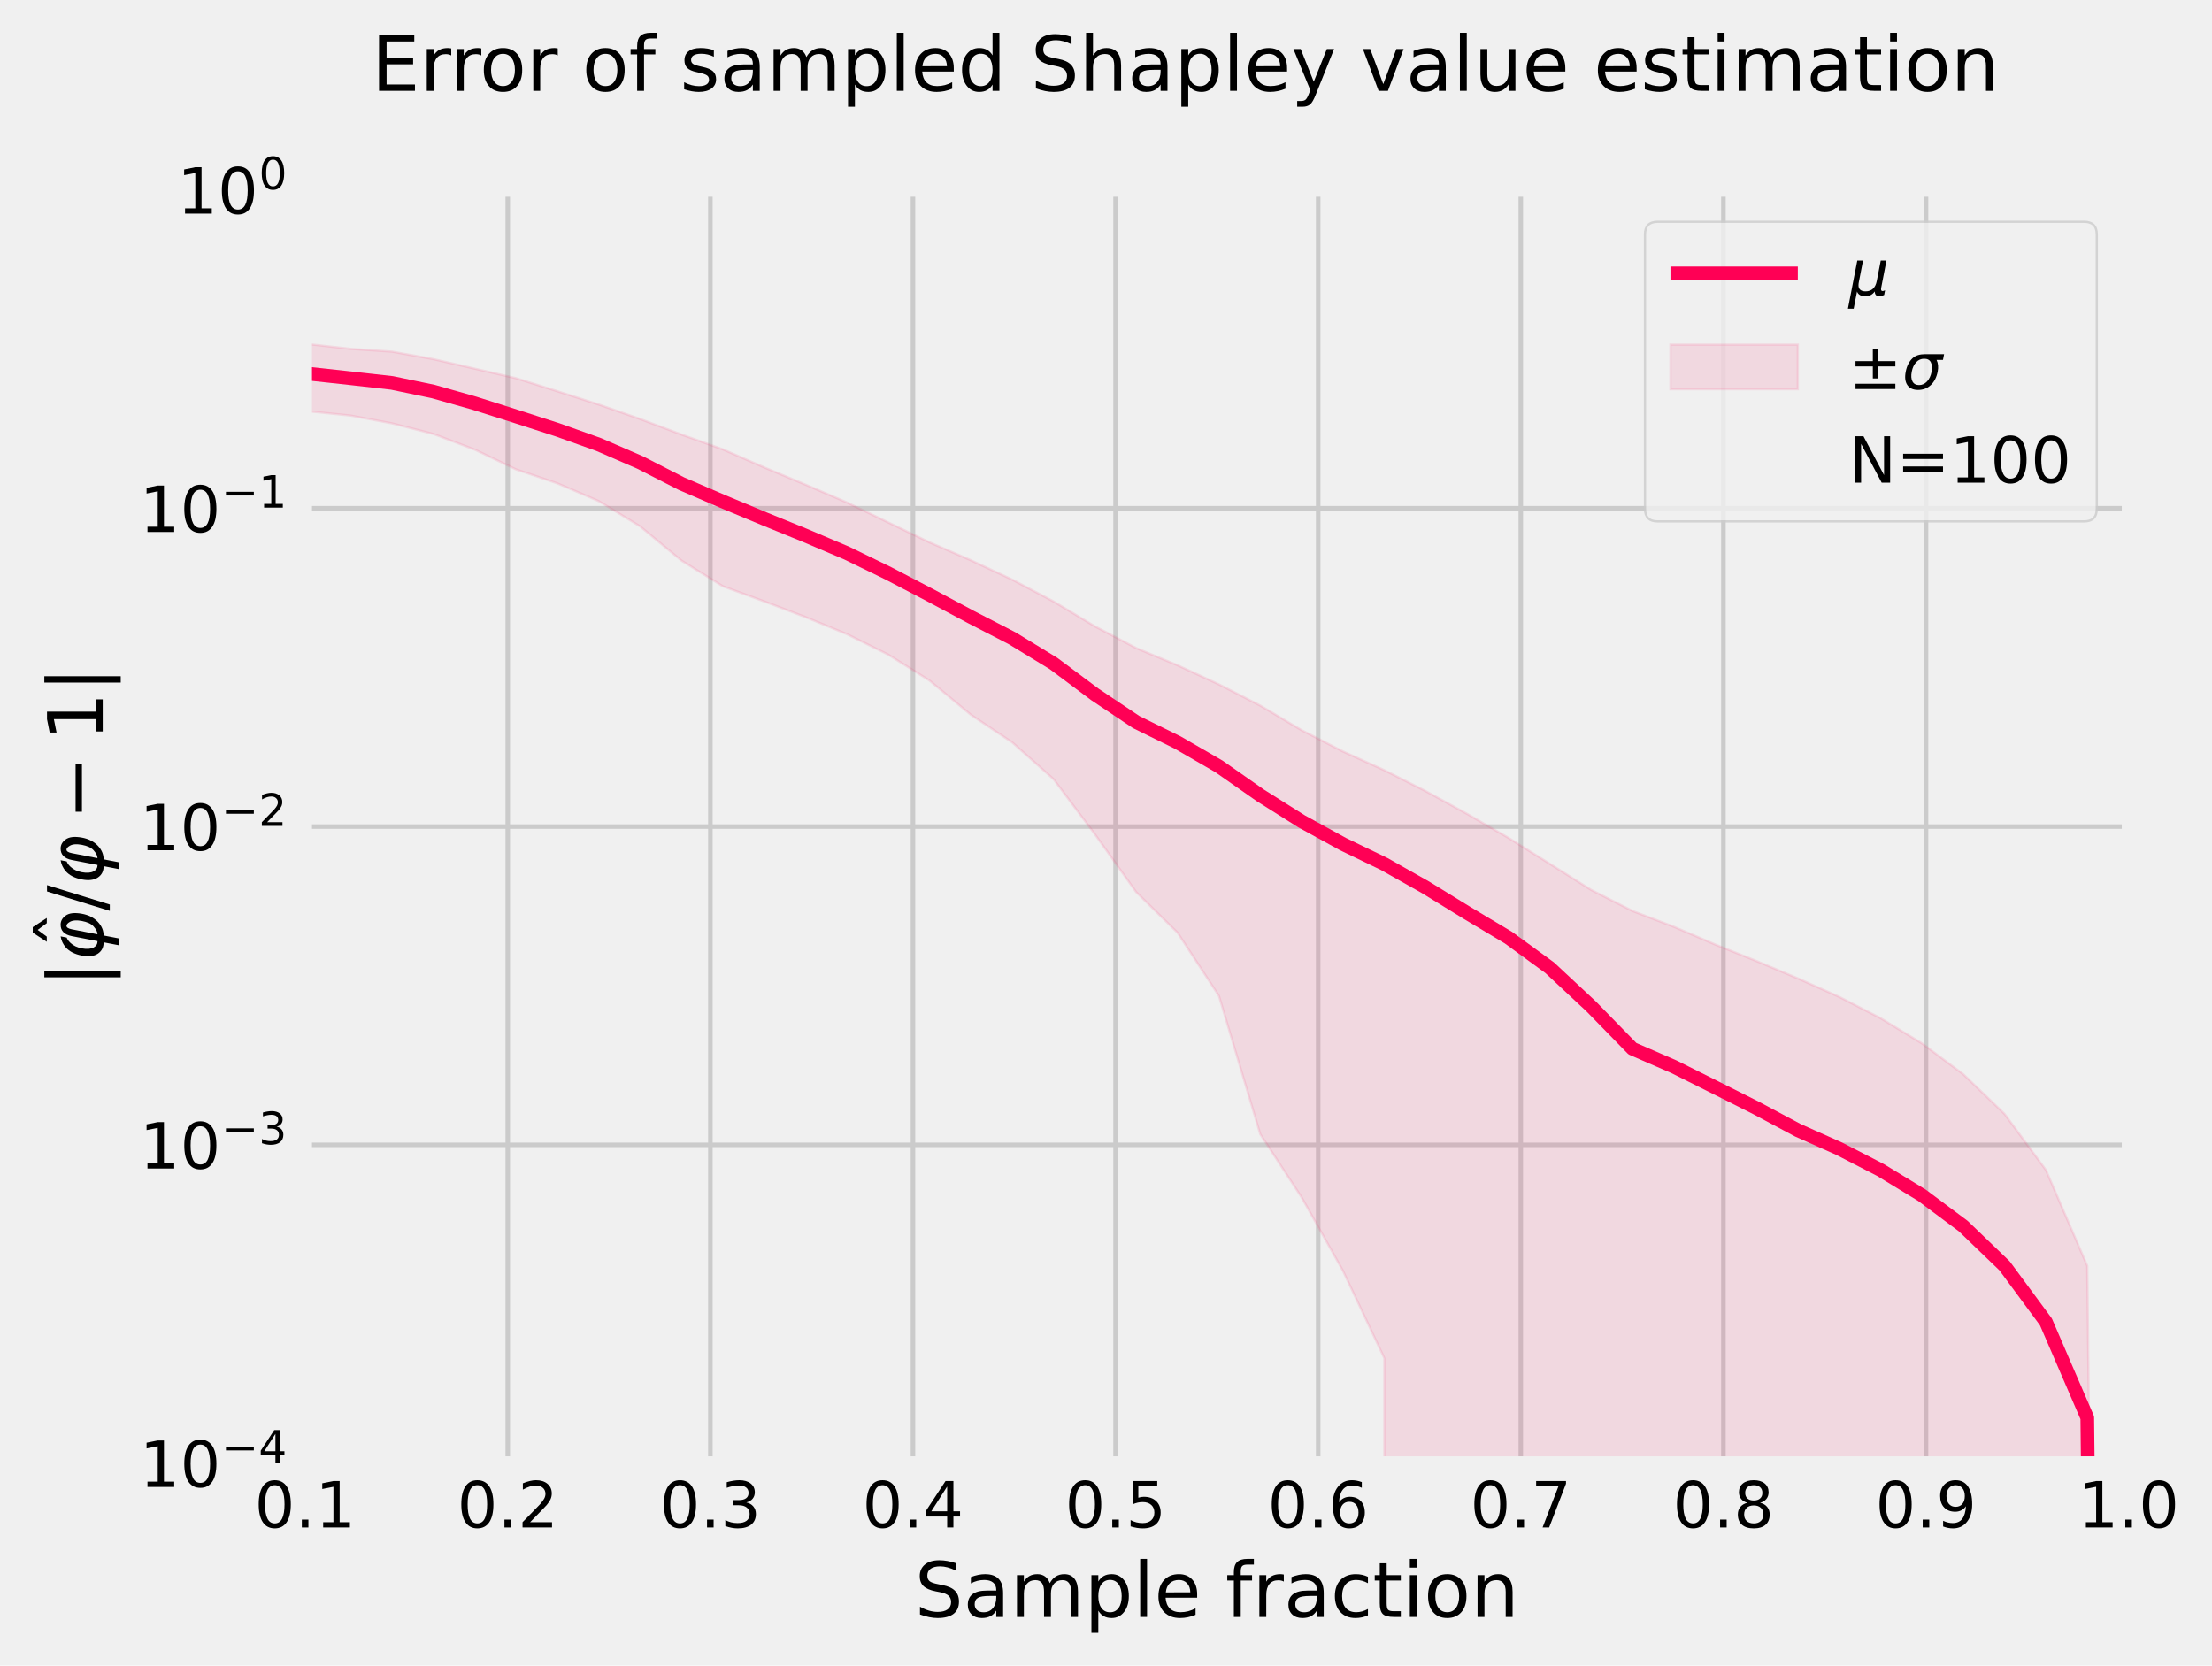
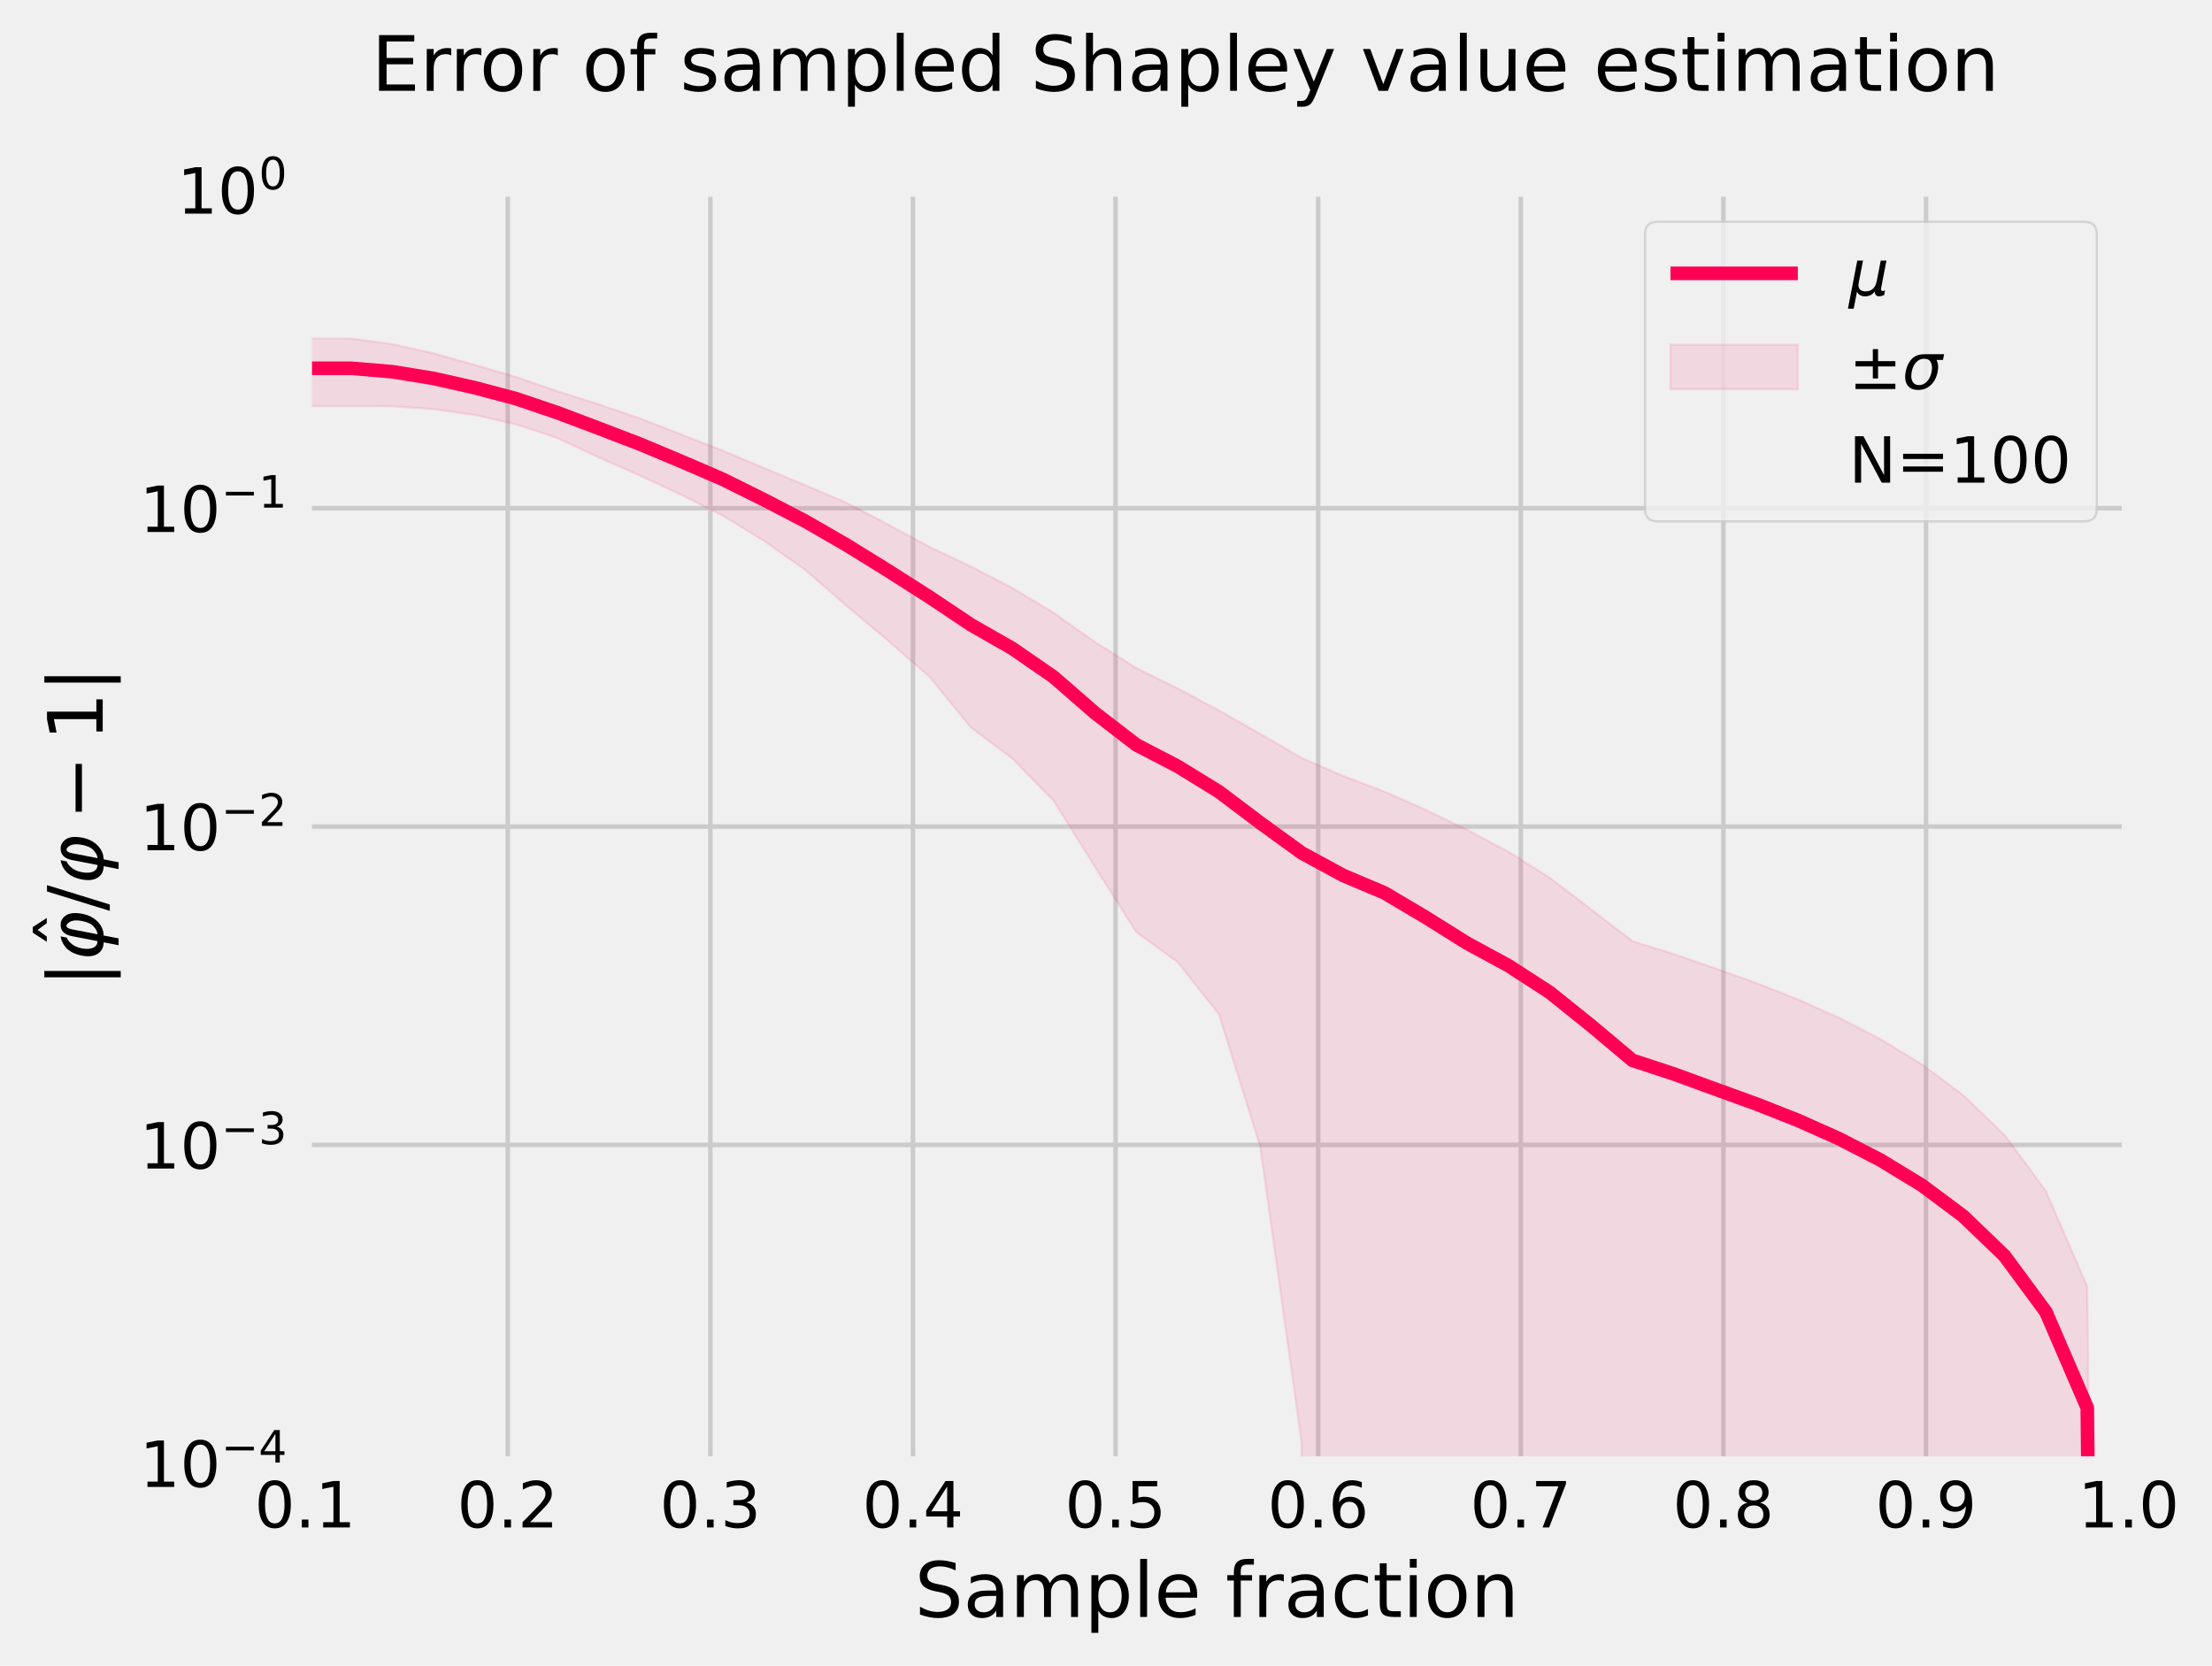
<svg xmlns="http://www.w3.org/2000/svg" xmlns:xlink="http://www.w3.org/1999/xlink" width="486.316pt" height="366.205pt" viewBox="0 0 486.316 366.205" version="1.1">
  <defs>
    <style type="text/css">*{stroke-linejoin: round; stroke-linecap: butt}</style>
  </defs>
  <g id="figure_1">
    <g id="patch_1">
      <path d="M -0 366.205  L 486.316 366.205  L 486.316 0  L -0 0  z " style="fill: #f0f0f0" />
    </g>
    <g id="axes_1">
      <g id="patch_2">
        <path d="M 67.088 321.696  L 467.984 321.696  L 467.984 41.76  L 67.088 41.76  z " style="fill: #f0f0f0" />
      </g>
      <g id="matplotlib.axis_1">
        <g id="xtick_1">
          <g id="line2d_1">
-             <path d="M 67.088 321.696  L 67.088 41.76  " clip-path="url(#p3993929f26)" style="fill: none; stroke: #cbcbcb" />
+             <path d="M 67.088 321.696  L 67.088 41.76  " clip-path="url(#pe862d15521)" style="fill: none; stroke: #cbcbcb" />
          </g>
          <g id="line2d_2" />
          <g id="text_1">
            <g transform="translate(55.95581 335.8338) scale(0.14 -0.14)">
              <defs>
                <path id="DejaVuSans-30" d="M 2034 4250  Q 1547 4250 1301 3770  Q 1056 3291 1056 2328  Q 1056 1369 1301 889  Q 1547 409 2034 409  Q 2525 409 2770 889  Q 3016 1369 3016 2328  Q 3016 3291 2770 3770  Q 2525 4250 2034 4250  z M 2034 4750  Q 2819 4750 3233 4129  Q 3647 3509 3647 2328  Q 3647 1150 3233 529  Q 2819 -91 2034 -91  Q 1250 -91 836 529  Q 422 1150 422 2328  Q 422 3509 836 4129  Q 1250 4750 2034 4750  z " transform="scale(0.015625)" />
                <path id="DejaVuSans-2e" d="M 684 794  L 1344 794  L 1344 0  L 684 0  L 684 794  z " transform="scale(0.015625)" />
                <path id="DejaVuSans-31" d="M 794 531  L 1825 531  L 1825 4091  L 703 3866  L 703 4441  L 1819 4666  L 2450 4666  L 2450 531  L 3481 531  L 3481 0  L 794 0  L 794 531  z " transform="scale(0.015625)" />
              </defs>
              <use xlink:href="#DejaVuSans-30" />
              <use xlink:href="#DejaVuSans-2e" x="63.623" />
              <use xlink:href="#DejaVuSans-31" x="95.41" />
            </g>
          </g>
        </g>
        <g id="xtick_2">
          <g id="line2d_3">
-             <path d="M 111.632 321.696  L 111.632 41.76  " clip-path="url(#p3993929f26)" style="fill: none; stroke: #cbcbcb" />
+             <path d="M 111.632 321.696  L 111.632 41.76  " clip-path="url(#pe862d15521)" style="fill: none; stroke: #cbcbcb" />
          </g>
          <g id="line2d_4" />
          <g id="text_2">
            <g transform="translate(100.4998 335.8338) scale(0.14 -0.14)">
              <defs>
                <path id="DejaVuSans-32" d="M 1228 531  L 3431 531  L 3431 0  L 469 0  L 469 531  Q 828 903 1448 1529  Q 2069 2156 2228 2338  Q 2531 2678 2651 2914  Q 2772 3150 2772 3378  Q 2772 3750 2511 3984  Q 2250 4219 1831 4219  Q 1534 4219 1204 4116  Q 875 4013 500 3803  L 500 4441  Q 881 4594 1212 4672  Q 1544 4750 1819 4750  Q 2544 4750 2975 4387  Q 3406 4025 3406 3419  Q 3406 3131 3298 2873  Q 3191 2616 2906 2266  Q 2828 2175 2409 1742  Q 1991 1309 1228 531  z " transform="scale(0.015625)" />
              </defs>
              <use xlink:href="#DejaVuSans-30" />
              <use xlink:href="#DejaVuSans-2e" x="63.623" />
              <use xlink:href="#DejaVuSans-32" x="95.41" />
            </g>
          </g>
        </g>
        <g id="xtick_3">
          <g id="line2d_5">
-             <path d="M 156.176 321.696  L 156.176 41.76  " clip-path="url(#p3993929f26)" style="fill: none; stroke: #cbcbcb" />
+             <path d="M 156.176 321.696  L 156.176 41.76  " clip-path="url(#pe862d15521)" style="fill: none; stroke: #cbcbcb" />
          </g>
          <g id="line2d_6" />
          <g id="text_3">
            <g transform="translate(145.0438 335.8338) scale(0.14 -0.14)">
              <defs>
                <path id="DejaVuSans-33" d="M 2597 2516  Q 3050 2419 3304 2112  Q 3559 1806 3559 1356  Q 3559 666 3084 287  Q 2609 -91 1734 -91  Q 1441 -91 1130 -33  Q 819 25 488 141  L 488 750  Q 750 597 1062 519  Q 1375 441 1716 441  Q 2309 441 2620 675  Q 2931 909 2931 1356  Q 2931 1769 2642 2001  Q 2353 2234 1838 2234  L 1294 2234  L 1294 2753  L 1863 2753  Q 2328 2753 2575 2939  Q 2822 3125 2822 3475  Q 2822 3834 2567 4026  Q 2313 4219 1838 4219  Q 1578 4219 1281 4162  Q 984 4106 628 3988  L 628 4550  Q 988 4650 1302 4700  Q 1616 4750 1894 4750  Q 2613 4750 3031 4423  Q 3450 4097 3450 3541  Q 3450 3153 3228 2886  Q 3006 2619 2597 2516  z " transform="scale(0.015625)" />
              </defs>
              <use xlink:href="#DejaVuSans-30" />
              <use xlink:href="#DejaVuSans-2e" x="63.623" />
              <use xlink:href="#DejaVuSans-33" x="95.41" />
            </g>
          </g>
        </g>
        <g id="xtick_4">
          <g id="line2d_7">
-             <path d="M 200.72 321.696  L 200.72 41.76  " clip-path="url(#p3993929f26)" style="fill: none; stroke: #cbcbcb" />
+             <path d="M 200.72 321.696  L 200.72 41.76  " clip-path="url(#pe862d15521)" style="fill: none; stroke: #cbcbcb" />
          </g>
          <g id="line2d_8" />
          <g id="text_4">
            <g transform="translate(189.5878 335.8338) scale(0.14 -0.14)">
              <defs>
                <path id="DejaVuSans-34" d="M 2419 4116  L 825 1625  L 2419 1625  L 2419 4116  z M 2253 4666  L 3047 4666  L 3047 1625  L 3713 1625  L 3713 1100  L 3047 1100  L 3047 0  L 2419 0  L 2419 1100  L 313 1100  L 313 1709  L 2253 4666  z " transform="scale(0.015625)" />
              </defs>
              <use xlink:href="#DejaVuSans-30" />
              <use xlink:href="#DejaVuSans-2e" x="63.623" />
              <use xlink:href="#DejaVuSans-34" x="95.41" />
            </g>
          </g>
        </g>
        <g id="xtick_5">
          <g id="line2d_9">
-             <path d="M 245.264 321.696  L 245.264 41.76  " clip-path="url(#p3993929f26)" style="fill: none; stroke: #cbcbcb" />
+             <path d="M 245.264 321.696  L 245.264 41.76  " clip-path="url(#pe862d15521)" style="fill: none; stroke: #cbcbcb" />
          </g>
          <g id="line2d_10" />
          <g id="text_5">
            <g transform="translate(234.1318 335.8338) scale(0.14 -0.14)">
              <defs>
                <path id="DejaVuSans-35" d="M 691 4666  L 3169 4666  L 3169 4134  L 1269 4134  L 1269 2991  Q 1406 3038 1543 3061  Q 1681 3084 1819 3084  Q 2600 3084 3056 2656  Q 3513 2228 3513 1497  Q 3513 744 3044 326  Q 2575 -91 1722 -91  Q 1428 -91 1123 -41  Q 819 9 494 109  L 494 744  Q 775 591 1075 516  Q 1375 441 1709 441  Q 2250 441 2565 725  Q 2881 1009 2881 1497  Q 2881 1984 2565 2268  Q 2250 2553 1709 2553  Q 1456 2553 1204 2497  Q 953 2441 691 2322  L 691 4666  z " transform="scale(0.015625)" />
              </defs>
              <use xlink:href="#DejaVuSans-30" />
              <use xlink:href="#DejaVuSans-2e" x="63.623" />
              <use xlink:href="#DejaVuSans-35" x="95.41" />
            </g>
          </g>
        </g>
        <g id="xtick_6">
          <g id="line2d_11">
-             <path d="M 289.808 321.696  L 289.808 41.76  " clip-path="url(#p3993929f26)" style="fill: none; stroke: #cbcbcb" />
+             <path d="M 289.808 321.696  L 289.808 41.76  " clip-path="url(#pe862d15521)" style="fill: none; stroke: #cbcbcb" />
          </g>
          <g id="line2d_12" />
          <g id="text_6">
            <g transform="translate(278.6758 335.8338) scale(0.14 -0.14)">
              <defs>
                <path id="DejaVuSans-36" d="M 2113 2584  Q 1688 2584 1439 2293  Q 1191 2003 1191 1497  Q 1191 994 1439 701  Q 1688 409 2113 409  Q 2538 409 2786 701  Q 3034 994 3034 1497  Q 3034 2003 2786 2293  Q 2538 2584 2113 2584  z M 3366 4563  L 3366 3988  Q 3128 4100 2886 4159  Q 2644 4219 2406 4219  Q 1781 4219 1451 3797  Q 1122 3375 1075 2522  Q 1259 2794 1537 2939  Q 1816 3084 2150 3084  Q 2853 3084 3261 2657  Q 3669 2231 3669 1497  Q 3669 778 3244 343  Q 2819 -91 2113 -91  Q 1303 -91 875 529  Q 447 1150 447 2328  Q 447 3434 972 4092  Q 1497 4750 2381 4750  Q 2619 4750 2861 4703  Q 3103 4656 3366 4563  z " transform="scale(0.015625)" />
              </defs>
              <use xlink:href="#DejaVuSans-30" />
              <use xlink:href="#DejaVuSans-2e" x="63.623" />
              <use xlink:href="#DejaVuSans-36" x="95.41" />
            </g>
          </g>
        </g>
        <g id="xtick_7">
          <g id="line2d_13">
-             <path d="M 334.352 321.696  L 334.352 41.76  " clip-path="url(#p3993929f26)" style="fill: none; stroke: #cbcbcb" />
+             <path d="M 334.352 321.696  L 334.352 41.76  " clip-path="url(#pe862d15521)" style="fill: none; stroke: #cbcbcb" />
          </g>
          <g id="line2d_14" />
          <g id="text_7">
            <g transform="translate(323.2198 335.8338) scale(0.14 -0.14)">
              <defs>
                <path id="DejaVuSans-37" d="M 525 4666  L 3525 4666  L 3525 4397  L 1831 0  L 1172 0  L 2766 4134  L 525 4134  L 525 4666  z " transform="scale(0.015625)" />
              </defs>
              <use xlink:href="#DejaVuSans-30" />
              <use xlink:href="#DejaVuSans-2e" x="63.623" />
              <use xlink:href="#DejaVuSans-37" x="95.41" />
            </g>
          </g>
        </g>
        <g id="xtick_8">
          <g id="line2d_15">
-             <path d="M 378.896 321.696  L 378.896 41.76  " clip-path="url(#p3993929f26)" style="fill: none; stroke: #cbcbcb" />
+             <path d="M 378.896 321.696  L 378.896 41.76  " clip-path="url(#pe862d15521)" style="fill: none; stroke: #cbcbcb" />
          </g>
          <g id="line2d_16" />
          <g id="text_8">
            <g transform="translate(367.7638 335.8338) scale(0.14 -0.14)">
              <defs>
                <path id="DejaVuSans-38" d="M 2034 2216  Q 1584 2216 1326 1975  Q 1069 1734 1069 1313  Q 1069 891 1326 650  Q 1584 409 2034 409  Q 2484 409 2743 651  Q 3003 894 3003 1313  Q 3003 1734 2745 1975  Q 2488 2216 2034 2216  z M 1403 2484  Q 997 2584 770 2862  Q 544 3141 544 3541  Q 544 4100 942 4425  Q 1341 4750 2034 4750  Q 2731 4750 3128 4425  Q 3525 4100 3525 3541  Q 3525 3141 3298 2862  Q 3072 2584 2669 2484  Q 3125 2378 3379 2068  Q 3634 1759 3634 1313  Q 3634 634 3220 271  Q 2806 -91 2034 -91  Q 1263 -91 848 271  Q 434 634 434 1313  Q 434 1759 690 2068  Q 947 2378 1403 2484  z M 1172 3481  Q 1172 3119 1398 2916  Q 1625 2713 2034 2713  Q 2441 2713 2670 2916  Q 2900 3119 2900 3481  Q 2900 3844 2670 4047  Q 2441 4250 2034 4250  Q 1625 4250 1398 4047  Q 1172 3844 1172 3481  z " transform="scale(0.015625)" />
              </defs>
              <use xlink:href="#DejaVuSans-30" />
              <use xlink:href="#DejaVuSans-2e" x="63.623" />
              <use xlink:href="#DejaVuSans-38" x="95.41" />
            </g>
          </g>
        </g>
        <g id="xtick_9">
          <g id="line2d_17">
-             <path d="M 423.44 321.696  L 423.44 41.76  " clip-path="url(#p3993929f26)" style="fill: none; stroke: #cbcbcb" />
+             <path d="M 423.44 321.696  L 423.44 41.76  " clip-path="url(#pe862d15521)" style="fill: none; stroke: #cbcbcb" />
          </g>
          <g id="line2d_18" />
          <g id="text_9">
            <g transform="translate(412.3078 335.8338) scale(0.14 -0.14)">
              <defs>
                <path id="DejaVuSans-39" d="M 703 97  L 703 672  Q 941 559 1184 500  Q 1428 441 1663 441  Q 2288 441 2617 861  Q 2947 1281 2994 2138  Q 2813 1869 2534 1725  Q 2256 1581 1919 1581  Q 1219 1581 811 2004  Q 403 2428 403 3163  Q 403 3881 828 4315  Q 1253 4750 1959 4750  Q 2769 4750 3195 4129  Q 3622 3509 3622 2328  Q 3622 1225 3098 567  Q 2575 -91 1691 -91  Q 1453 -91 1209 -44  Q 966 3 703 97  z M 1959 2075  Q 2384 2075 2632 2365  Q 2881 2656 2881 3163  Q 2881 3666 2632 3958  Q 2384 4250 1959 4250  Q 1534 4250 1286 3958  Q 1038 3666 1038 3163  Q 1038 2656 1286 2365  Q 1534 2075 1959 2075  z " transform="scale(0.015625)" />
              </defs>
              <use xlink:href="#DejaVuSans-30" />
              <use xlink:href="#DejaVuSans-2e" x="63.623" />
              <use xlink:href="#DejaVuSans-39" x="95.41" />
            </g>
          </g>
        </g>
        <g id="xtick_10">
          <g id="line2d_19">
-             <path d="M 467.984 321.696  L 467.984 41.76  " clip-path="url(#p3993929f26)" style="fill: none; stroke: #cbcbcb" />
+             <path d="M 467.984 321.696  L 467.984 41.76  " clip-path="url(#pe862d15521)" style="fill: none; stroke: #cbcbcb" />
          </g>
          <g id="line2d_20" />
          <g id="text_10">
            <g transform="translate(456.8518 335.8338) scale(0.14 -0.14)">
              <use xlink:href="#DejaVuSans-31" />
              <use xlink:href="#DejaVuSans-2e" x="63.623" />
              <use xlink:href="#DejaVuSans-30" x="95.41" />
            </g>
          </g>
        </g>
        <g id="text_11">
          <g transform="translate(201.1025 355.5107) scale(0.168 -0.168)">
            <defs>
              <path id="DejaVuSans-53" d="M 3425 4513  L 3425 3897  Q 3066 4069 2747 4153  Q 2428 4238 2131 4238  Q 1616 4238 1336 4038  Q 1056 3838 1056 3469  Q 1056 3159 1242 3001  Q 1428 2844 1947 2747  L 2328 2669  Q 3034 2534 3370 2195  Q 3706 1856 3706 1288  Q 3706 609 3251 259  Q 2797 -91 1919 -91  Q 1588 -91 1214 -16  Q 841 59 441 206  L 441 856  Q 825 641 1194 531  Q 1563 422 1919 422  Q 2459 422 2753 634  Q 3047 847 3047 1241  Q 3047 1584 2836 1778  Q 2625 1972 2144 2069  L 1759 2144  Q 1053 2284 737 2584  Q 422 2884 422 3419  Q 422 4038 858 4394  Q 1294 4750 2059 4750  Q 2388 4750 2728 4690  Q 3069 4631 3425 4513  z " transform="scale(0.015625)" />
              <path id="DejaVuSans-61" d="M 2194 1759  Q 1497 1759 1228 1600  Q 959 1441 959 1056  Q 959 750 1161 570  Q 1363 391 1709 391  Q 2188 391 2477 730  Q 2766 1069 2766 1631  L 2766 1759  L 2194 1759  z M 3341 1997  L 3341 0  L 2766 0  L 2766 531  Q 2569 213 2275 61  Q 1981 -91 1556 -91  Q 1019 -91 701 211  Q 384 513 384 1019  Q 384 1609 779 1909  Q 1175 2209 1959 2209  L 2766 2209  L 2766 2266  Q 2766 2663 2505 2880  Q 2244 3097 1772 3097  Q 1472 3097 1187 3025  Q 903 2953 641 2809  L 641 3341  Q 956 3463 1253 3523  Q 1550 3584 1831 3584  Q 2591 3584 2966 3190  Q 3341 2797 3341 1997  z " transform="scale(0.015625)" />
              <path id="DejaVuSans-6d" d="M 3328 2828  Q 3544 3216 3844 3400  Q 4144 3584 4550 3584  Q 5097 3584 5394 3201  Q 5691 2819 5691 2113  L 5691 0  L 5113 0  L 5113 2094  Q 5113 2597 4934 2840  Q 4756 3084 4391 3084  Q 3944 3084 3684 2787  Q 3425 2491 3425 1978  L 3425 0  L 2847 0  L 2847 2094  Q 2847 2600 2669 2842  Q 2491 3084 2119 3084  Q 1678 3084 1418 2786  Q 1159 2488 1159 1978  L 1159 0  L 581 0  L 581 3500  L 1159 3500  L 1159 2956  Q 1356 3278 1631 3431  Q 1906 3584 2284 3584  Q 2666 3584 2933 3390  Q 3200 3197 3328 2828  z " transform="scale(0.015625)" />
              <path id="DejaVuSans-70" d="M 1159 525  L 1159 -1331  L 581 -1331  L 581 3500  L 1159 3500  L 1159 2969  Q 1341 3281 1617 3432  Q 1894 3584 2278 3584  Q 2916 3584 3314 3078  Q 3713 2572 3713 1747  Q 3713 922 3314 415  Q 2916 -91 2278 -91  Q 1894 -91 1617 61  Q 1341 213 1159 525  z M 3116 1747  Q 3116 2381 2855 2742  Q 2594 3103 2138 3103  Q 1681 3103 1420 2742  Q 1159 2381 1159 1747  Q 1159 1113 1420 752  Q 1681 391 2138 391  Q 2594 391 2855 752  Q 3116 1113 3116 1747  z " transform="scale(0.015625)" />
              <path id="DejaVuSans-6c" d="M 603 4863  L 1178 4863  L 1178 0  L 603 0  L 603 4863  z " transform="scale(0.015625)" />
              <path id="DejaVuSans-65" d="M 3597 1894  L 3597 1613  L 953 1613  Q 991 1019 1311 708  Q 1631 397 2203 397  Q 2534 397 2845 478  Q 3156 559 3463 722  L 3463 178  Q 3153 47 2828 -22  Q 2503 -91 2169 -91  Q 1331 -91 842 396  Q 353 884 353 1716  Q 353 2575 817 3079  Q 1281 3584 2069 3584  Q 2775 3584 3186 3129  Q 3597 2675 3597 1894  z M 3022 2063  Q 3016 2534 2758 2815  Q 2500 3097 2075 3097  Q 1594 3097 1305 2825  Q 1016 2553 972 2059  L 3022 2063  z " transform="scale(0.015625)" />
              <path id="DejaVuSans-20" transform="scale(0.015625)" />
              <path id="DejaVuSans-66" d="M 2375 4863  L 2375 4384  L 1825 4384  Q 1516 4384 1395 4259  Q 1275 4134 1275 3809  L 1275 3500  L 2222 3500  L 2222 3053  L 1275 3053  L 1275 0  L 697 0  L 697 3053  L 147 3053  L 147 3500  L 697 3500  L 697 3744  Q 697 4328 969 4595  Q 1241 4863 1831 4863  L 2375 4863  z " transform="scale(0.015625)" />
              <path id="DejaVuSans-72" d="M 2631 2963  Q 2534 3019 2420 3045  Q 2306 3072 2169 3072  Q 1681 3072 1420 2755  Q 1159 2438 1159 1844  L 1159 0  L 581 0  L 581 3500  L 1159 3500  L 1159 2956  Q 1341 3275 1631 3429  Q 1922 3584 2338 3584  Q 2397 3584 2469 3576  Q 2541 3569 2628 3553  L 2631 2963  z " transform="scale(0.015625)" />
              <path id="DejaVuSans-63" d="M 3122 3366  L 3122 2828  Q 2878 2963 2633 3030  Q 2388 3097 2138 3097  Q 1578 3097 1268 2742  Q 959 2388 959 1747  Q 959 1106 1268 751  Q 1578 397 2138 397  Q 2388 397 2633 464  Q 2878 531 3122 666  L 3122 134  Q 2881 22 2623 -34  Q 2366 -91 2075 -91  Q 1284 -91 818 406  Q 353 903 353 1747  Q 353 2603 823 3093  Q 1294 3584 2113 3584  Q 2378 3584 2631 3529  Q 2884 3475 3122 3366  z " transform="scale(0.015625)" />
              <path id="DejaVuSans-74" d="M 1172 4494  L 1172 3500  L 2356 3500  L 2356 3053  L 1172 3053  L 1172 1153  Q 1172 725 1289 603  Q 1406 481 1766 481  L 2356 481  L 2356 0  L 1766 0  Q 1100 0 847 248  Q 594 497 594 1153  L 594 3053  L 172 3053  L 172 3500  L 594 3500  L 594 4494  L 1172 4494  z " transform="scale(0.015625)" />
              <path id="DejaVuSans-69" d="M 603 3500  L 1178 3500  L 1178 0  L 603 0  L 603 3500  z M 603 4863  L 1178 4863  L 1178 4134  L 603 4134  L 603 4863  z " transform="scale(0.015625)" />
              <path id="DejaVuSans-6f" d="M 1959 3097  Q 1497 3097 1228 2736  Q 959 2375 959 1747  Q 959 1119 1226 758  Q 1494 397 1959 397  Q 2419 397 2687 759  Q 2956 1122 2956 1747  Q 2956 2369 2687 2733  Q 2419 3097 1959 3097  z M 1959 3584  Q 2709 3584 3137 3096  Q 3566 2609 3566 1747  Q 3566 888 3137 398  Q 2709 -91 1959 -91  Q 1206 -91 779 398  Q 353 888 353 1747  Q 353 2609 779 3096  Q 1206 3584 1959 3584  z " transform="scale(0.015625)" />
              <path id="DejaVuSans-6e" d="M 3513 2113  L 3513 0  L 2938 0  L 2938 2094  Q 2938 2591 2744 2837  Q 2550 3084 2163 3084  Q 1697 3084 1428 2787  Q 1159 2491 1159 1978  L 1159 0  L 581 0  L 581 3500  L 1159 3500  L 1159 2956  Q 1366 3272 1645 3428  Q 1925 3584 2291 3584  Q 2894 3584 3203 3211  Q 3513 2838 3513 2113  z " transform="scale(0.015625)" />
            </defs>
            <use xlink:href="#DejaVuSans-53" />
            <use xlink:href="#DejaVuSans-61" x="63.477" />
            <use xlink:href="#DejaVuSans-6d" x="124.756" />
            <use xlink:href="#DejaVuSans-70" x="222.168" />
            <use xlink:href="#DejaVuSans-6c" x="285.645" />
            <use xlink:href="#DejaVuSans-65" x="313.428" />
            <use xlink:href="#DejaVuSans-20" x="374.951" />
            <use xlink:href="#DejaVuSans-66" x="406.738" />
            <use xlink:href="#DejaVuSans-72" x="441.943" />
            <use xlink:href="#DejaVuSans-61" x="483.057" />
            <use xlink:href="#DejaVuSans-63" x="544.336" />
            <use xlink:href="#DejaVuSans-74" x="599.316" />
            <use xlink:href="#DejaVuSans-69" x="638.525" />
            <use xlink:href="#DejaVuSans-6f" x="666.309" />
            <use xlink:href="#DejaVuSans-6e" x="727.49" />
          </g>
        </g>
      </g>
      <g id="matplotlib.axis_2">
        <g id="ytick_1">
          <g id="line2d_21">
-             <path d="M 67.088 321.696  L 467.984 321.696  " clip-path="url(#p3993929f26)" style="fill: none; stroke: #cbcbcb" />
+             <path d="M 67.088 321.696  L 467.984 321.696  " clip-path="url(#pe862d15521)" style="fill: none; stroke: #cbcbcb" />
          </g>
          <g id="line2d_22" />
          <g id="text_12">
            <g transform="translate(30.688 327.0149) scale(0.14 -0.14)">
              <defs>
                <path id="DejaVuSans-2212" d="M 678 2272  L 4684 2272  L 4684 1741  L 678 1741  L 678 2272  z " transform="scale(0.015625)" />
              </defs>
              <use xlink:href="#DejaVuSans-31" transform="translate(0 0.684375)" />
              <use xlink:href="#DejaVuSans-30" transform="translate(63.62305 0.684375)" />
              <use xlink:href="#DejaVuSans-2212" transform="translate(128.2031 38.96563) scale(0.7)" />
              <use xlink:href="#DejaVuSans-34" transform="translate(186.8555 38.96563) scale(0.7)" />
            </g>
          </g>
        </g>
        <g id="ytick_2">
          <g id="line2d_23">
-             <path d="M 67.088 251.712  L 467.984 251.712  " clip-path="url(#p3993929f26)" style="fill: none; stroke: #cbcbcb" />
+             <path d="M 67.088 251.712  L 467.984 251.712  " clip-path="url(#pe862d15521)" style="fill: none; stroke: #cbcbcb" />
          </g>
          <g id="line2d_24" />
          <g id="text_13">
            <g transform="translate(30.688 257.0309) scale(0.14 -0.14)">
              <use xlink:href="#DejaVuSans-31" transform="translate(0 0.765625)" />
              <use xlink:href="#DejaVuSans-30" transform="translate(63.62305 0.765625)" />
              <use xlink:href="#DejaVuSans-2212" transform="translate(128.2031 39.04688) scale(0.7)" />
              <use xlink:href="#DejaVuSans-33" transform="translate(186.8555 39.04688) scale(0.7)" />
            </g>
          </g>
        </g>
        <g id="ytick_3">
          <g id="line2d_25">
-             <path d="M 67.088 181.728  L 467.984 181.728  " clip-path="url(#p3993929f26)" style="fill: none; stroke: #cbcbcb" />
+             <path d="M 67.088 181.728  L 467.984 181.728  " clip-path="url(#pe862d15521)" style="fill: none; stroke: #cbcbcb" />
          </g>
          <g id="line2d_26" />
          <g id="text_14">
            <g transform="translate(30.688 187.0469) scale(0.14 -0.14)">
              <use xlink:href="#DejaVuSans-31" transform="translate(0 0.765625)" />
              <use xlink:href="#DejaVuSans-30" transform="translate(63.62305 0.765625)" />
              <use xlink:href="#DejaVuSans-2212" transform="translate(128.2031 39.04688) scale(0.7)" />
              <use xlink:href="#DejaVuSans-32" transform="translate(186.8555 39.04688) scale(0.7)" />
            </g>
          </g>
        </g>
        <g id="ytick_4">
          <g id="line2d_27">
-             <path d="M 67.088 111.744  L 467.984 111.744  " clip-path="url(#p3993929f26)" style="fill: none; stroke: #cbcbcb" />
+             <path d="M 67.088 111.744  L 467.984 111.744  " clip-path="url(#pe862d15521)" style="fill: none; stroke: #cbcbcb" />
          </g>
          <g id="line2d_28" />
          <g id="text_15">
            <g transform="translate(30.688 117.0629) scale(0.14 -0.14)">
              <use xlink:href="#DejaVuSans-31" transform="translate(0 0.684375)" />
              <use xlink:href="#DejaVuSans-30" transform="translate(63.62305 0.684375)" />
              <use xlink:href="#DejaVuSans-2212" transform="translate(128.2031 38.96563) scale(0.7)" />
              <use xlink:href="#DejaVuSans-31" transform="translate(186.8555 38.96563) scale(0.7)" />
            </g>
          </g>
        </g>
        <g id="ytick_5">
          <g id="line2d_29">
-             <path d="M 67.088 41.76  L 467.984 41.76  " clip-path="url(#p3993929f26)" style="fill: none; stroke: #cbcbcb" />
+             <path d="M 67.088 41.76  L 467.984 41.76  " clip-path="url(#pe862d15521)" style="fill: none; stroke: #cbcbcb" />
          </g>
          <g id="line2d_30" />
          <g id="text_16">
            <g transform="translate(38.948 47.07891) scale(0.14 -0.14)">
              <use xlink:href="#DejaVuSans-31" transform="translate(0 0.765625)" />
              <use xlink:href="#DejaVuSans-30" transform="translate(63.62305 0.765625)" />
              <use xlink:href="#DejaVuSans-30" transform="translate(128.2031 39.04688) scale(0.7)" />
            </g>
          </g>
        </g>
        <g id="ytick_6">
          <g id="line2d_31" />
        </g>
        <g id="ytick_7">
          <g id="line2d_32" />
        </g>
        <g id="ytick_8">
          <g id="line2d_33" />
        </g>
        <g id="ytick_9">
          <g id="line2d_34" />
        </g>
        <g id="ytick_10">
          <g id="line2d_35" />
        </g>
        <g id="ytick_11">
          <g id="line2d_36" />
        </g>
        <g id="ytick_12">
          <g id="line2d_37" />
        </g>
        <g id="ytick_13">
          <g id="line2d_38" />
        </g>
        <g id="ytick_14">
          <g id="line2d_39" />
        </g>
        <g id="ytick_15">
          <g id="line2d_40" />
        </g>
        <g id="ytick_16">
          <g id="line2d_41" />
        </g>
        <g id="ytick_17">
          <g id="line2d_42" />
        </g>
        <g id="ytick_18">
          <g id="line2d_43" />
        </g>
        <g id="ytick_19">
          <g id="line2d_44" />
        </g>
        <g id="ytick_20">
          <g id="line2d_45" />
        </g>
        <g id="ytick_21">
          <g id="line2d_46" />
        </g>
        <g id="ytick_22">
          <g id="line2d_47" />
        </g>
        <g id="ytick_23">
          <g id="line2d_48" />
        </g>
        <g id="ytick_24">
          <g id="line2d_49" />
        </g>
        <g id="ytick_25">
          <g id="line2d_50" />
        </g>
        <g id="ytick_26">
          <g id="line2d_51" />
        </g>
        <g id="ytick_27">
          <g id="line2d_52" />
        </g>
        <g id="ytick_28">
          <g id="line2d_53" />
        </g>
        <g id="ytick_29">
          <g id="line2d_54" />
        </g>
        <g id="ytick_30">
          <g id="line2d_55" />
        </g>
        <g id="ytick_31">
          <g id="line2d_56" />
        </g>
        <g id="ytick_32">
          <g id="line2d_57" />
        </g>
        <g id="ytick_33">
          <g id="line2d_58" />
        </g>
        <g id="ytick_34">
          <g id="line2d_59" />
        </g>
        <g id="ytick_35">
          <g id="line2d_60" />
        </g>
        <g id="ytick_36">
          <g id="line2d_61" />
        </g>
        <g id="ytick_37">
          <g id="line2d_62" />
        </g>
        <g id="text_17">
          <g transform="translate(22.656 217.008) rotate(-90) scale(0.168 -0.168)">
            <defs>
              <path id="DejaVuSans-7c" d="M 1344 4891  L 1344 -1509  L 813 -1509  L 813 4891  L 1344 4891  z " transform="scale(0.015625)" />
              <path id="DejaVuSans-302" d="M -1831 5119  L -1369 5119  L -603 3944  L -1038 3944  L -1600 4709  L -2163 3944  L -2597 3944  L -1831 5119  z M -1600 3584  L -1600 3584  z " transform="scale(0.015625)" />
              <path id="DejaVuSans-Oblique-3c6" d="M 2969 3034  Q 2766 3034 2675 2581  L 2259 438  Q 2553 438 2916 763  Q 3244 1053 3375 1750  Q 3497 2400 3300 2750  Q 3138 3034 2969 3034  z M 3063 3525  Q 3513 3525 3819 3113  Q 4147 2672 3981 1750  Q 3828 903 3291 400  Q 2784 -75 2159 -75  L 1916 -1331  L 1344 -1331  L 1588 -78  Q 963 -78 641 400  Q 309 888 475 1747  Q 647 2641 1166 3097  Q 1556 3438 2084 3525  L 1984 3016  Q 1766 2944 1538 2700  Q 1194 2341 1081 1747  Q 963 1116 1156 756  Q 1334 434 1688 434  L 2103 2581  Q 2288 3525 3063 3525  z " transform="scale(0.015625)" />
              <path id="DejaVuSans-2f" d="M 1625 4666  L 2156 4666  L 531 -594  L 0 -594  L 1625 4666  z " transform="scale(0.015625)" />
            </defs>
            <use xlink:href="#DejaVuSans-7c" transform="translate(0 0.4375)" />
            <use xlink:href="#DejaVuSans-302" transform="translate(99.76123 12.01562)" />
            <use xlink:href="#DejaVuSans-Oblique-3c6" transform="translate(33.69141 0.4375)" />
            <use xlink:href="#DejaVuSans-2f" transform="translate(99.6582 0.4375)" />
            <use xlink:href="#DejaVuSans-Oblique-3c6" transform="translate(133.3496 0.4375)" />
            <use xlink:href="#DejaVuSans-2212" transform="translate(218.7988 0.4375)" />
            <use xlink:href="#DejaVuSans-31" transform="translate(322.0703 0.4375)" />
            <use xlink:href="#DejaVuSans-7c" transform="translate(385.6934 0.4375)" />
          </g>
        </g>
      </g>
      <g id="PolyCollection_1">
-         <path d="M 22.544 75.555  L 22.544 90.393  L 31.635 90.393  L 40.725 90.393  L 49.816 90.393  L 58.906 90.393  L 67.997 90.447  L 77.088 91.371  L 86.178 93.081  L 95.269 95.411  L 104.36 98.851  L 113.45 103.201  L 122.541 106.273  L 131.631 110.174  L 140.722 115.721  L 149.813 123.244  L 158.903 128.889  L 167.994 132.221  L 177.084 135.677  L 186.175 139.415  L 195.266 143.918  L 204.356 149.632  L 213.447 157.155  L 222.537 163.218  L 231.628 171.309  L 240.719 183.425  L 249.809 196.153  L 258.9 205.076  L 267.991 218.963  L 277.081 249.378  L 286.172 263.265  L 295.262 279.421  L 304.353 298.62  L 313.444 70025.76  L 322.534 70025.76  L 331.625 70025.76  L 340.715 70025.76  L 349.806 70025.76  L 358.897 70025.76  L 367.987 70025.76  L 377.078 70025.76  L 386.168 70025.76  L 395.259 70025.76  L 404.35 70025.76  L 413.44 70025.76  L 422.531 70025.76  L 431.622 70025.76  L 440.712 70025.76  L 449.803 70025.76  L 458.893 70025.76  L 467.984 70025.76  L 467.984 1095.287  L 467.984 1095.287  L 458.893 278.313  L 449.803 257.246  L 440.712 244.922  L 431.622 236.178  L 422.531 229.396  L 413.44 223.855  L 404.35 219.17  L 395.259 215.111  L 386.168 211.297  L 377.078 207.656  L 367.987 203.754  L 358.897 200.283  L 349.806 195.648  L 340.715 189.917  L 331.625 184.208  L 322.534 178.937  L 313.444 173.942  L 304.353 169.342  L 295.262 165.222  L 286.172 160.546  L 277.081 155.138  L 267.991 150.472  L 258.9 146.28  L 249.809 142.497  L 240.719 137.714  L 231.628 132.243  L 222.537 127.437  L 213.447 123.183  L 204.356 119.244  L 195.266 114.859  L 186.175 110.463  L 177.084 106.552  L 167.994 102.755  L 158.903 98.793  L 149.813 95.534  L 140.722 92.117  L 131.631 88.941  L 122.541 86.023  L 113.45 83.16  L 104.36 81.057  L 95.269 78.964  L 86.178 77.317  L 77.088 76.709  L 67.997 75.678  L 58.906 75.555  L 49.816 75.555  L 40.725 75.555  L 31.635 75.555  L 22.544 75.555  z " clip-path="url(#p3993929f26)" style="fill: #ff0055; fill-opacity: 0.1; stroke: #ff0055; stroke-opacity: 0.1; stroke-width: 0.5" />
+         <path d="M 22.544 74.433  L 22.544 89.301  L 31.635 89.301  L 40.725 89.301  L 49.816 89.301  L 58.906 89.301  L 67.997 89.301  L 77.088 89.301  L 86.178 89.326  L 95.269 89.944  L 104.36 91.232  L 113.45 93.299  L 122.541 96.311  L 131.631 100.561  L 140.722 104.591  L 149.813 108.811  L 158.903 113.361  L 167.994 118.956  L 177.084 125.353  L 186.175 133.261  L 195.266 140.883  L 204.356 148.797  L 213.447 159.939  L 222.537 166.746  L 231.628 176.013  L 240.719 190.557  L 249.809 204.957  L 258.9 211.513  L 267.991 222.994  L 277.081 252.129  L 286.172 317.228  L 295.262 70025.76  L 304.353 70025.76  L 313.444 70025.76  L 322.534 70025.76  L 331.625 70025.76  L 340.715 70025.76  L 349.806 70025.76  L 358.897 70025.76  L 367.987 70025.76  L 377.078 70025.76  L 386.168 70025.76  L 395.259 70025.76  L 404.35 70025.76  L 413.44 70025.76  L 422.531 70025.76  L 431.622 70025.76  L 440.712 70025.76  L 449.803 70025.76  L 458.893 70025.76  L 467.984 1173.778  L 467.984 1138.214  L 467.984 1138.214  L 458.893 282.936  L 449.803 261.869  L 440.712 249.546  L 431.622 240.802  L 422.531 234.02  L 413.44 228.478  L 404.35 223.793  L 395.259 219.735  L 386.168 216.155  L 377.078 212.9  L 367.987 209.766  L 358.897 206.921  L 349.806 199.911  L 340.715 192.978  L 331.625 187.27  L 322.534 182.434  L 313.444 178.063  L 304.353 174.032  L 295.262 170.585  L 286.172 166.667  L 277.081 161.356  L 267.991 156.204  L 258.9 151.343  L 249.809 146.884  L 240.719 141.141  L 231.628 134.716  L 222.537 129.259  L 213.447 124.544  L 204.356 120.237  L 195.266 115.315  L 186.175 110.589  L 177.084 106.69  L 167.994 102.918  L 158.903 99.066  L 149.813 95.535  L 140.722 92.007  L 131.631 88.879  L 122.541 86.02  L 113.45 82.888  L 104.36 80.239  L 95.269 77.675  L 86.178 75.639  L 77.088 74.433  L 67.997 74.433  L 58.906 74.433  L 49.816 74.433  L 40.725 74.433  L 31.635 74.433  L 22.544 74.433  z " clip-path="url(#pe862d15521)" style="fill: #ff0055; fill-opacity: 0.1; stroke: #ff0055; stroke-opacity: 0.1; stroke-width: 0.5" />
      </g>
      <g id="line2d_63">
-         <path d="M 22.544 82.077  L 31.635 82.077  L 40.725 82.077  L 49.816 82.077  L 58.906 82.077  L 67.997 82.174  L 77.088 83.165  L 86.178 84.188  L 95.269 86.088  L 104.36 88.67  L 113.45 91.558  L 122.541 94.492  L 131.631 97.74  L 140.722 101.683  L 149.813 106.335  L 158.903 110.258  L 167.994 114.049  L 177.084 117.752  L 186.175 121.614  L 195.266 126.04  L 204.356 130.789  L 213.447 135.651  L 222.537 140.341  L 231.628 145.889  L 240.719 152.682  L 249.809 158.763  L 258.9 163.245  L 267.991 168.504  L 277.081 174.867  L 286.172 180.595  L 295.262 185.588  L 304.353 189.98  L 313.444 195.117  L 322.534 200.712  L 331.625 206.149  L 340.715 212.774  L 349.806 221.257  L 358.897 230.571  L 367.987 234.526  L 377.078 239.074  L 386.168 243.644  L 395.259 248.502  L 404.35 252.56  L 413.44 257.246  L 422.531 262.787  L 431.622 269.569  L 440.712 278.313  L 449.803 290.636  L 458.893 311.704  L 459.516 367.205  " clip-path="url(#p3993929f26)" style="fill: none; stroke: #ff0055; stroke-width: 3" />
+         <path d="M 22.544 80.966  L 31.635 80.966  L 40.725 80.966  L 49.816 80.966  L 58.906 80.966  L 67.997 80.966  L 77.088 80.966  L 86.178 81.718  L 95.269 83.194  L 104.36 85.242  L 113.45 87.65  L 122.541 90.732  L 131.631 94.162  L 140.722 97.652  L 149.813 101.454  L 158.903 105.381  L 167.994 109.891  L 177.084 114.611  L 186.175 119.859  L 195.266 125.486  L 204.356 131.279  L 213.447 137.357  L 222.537 142.556  L 231.628 148.831  L 240.719 156.749  L 249.809 163.757  L 258.9 168.478  L 267.991 174.07  L 277.081 180.927  L 286.172 187.52  L 295.262 192.458  L 304.353 196.299  L 313.444 201.686  L 322.534 207.375  L 331.625 212.304  L 340.715 218.19  L 349.806 225.497  L 358.897 233.129  L 367.987 236.12  L 377.078 239.439  L 386.168 242.737  L 395.259 246.317  L 404.35 250.376  L 413.44 255.061  L 422.531 260.602  L 431.622 267.384  L 440.712 276.128  L 449.803 288.452  L 458.893 309.519  L 459.517 367.205  " clip-path="url(#pe862d15521)" style="fill: none; stroke: #ff0055; stroke-width: 3" />
      </g>
      <g id="line2d_64" />
      <g id="patch_3">
        <path d="M 67.088 321.696  L 67.088 41.76  " style="fill: none; stroke: #f0f0f0; stroke-width: 3; stroke-linejoin: miter; stroke-linecap: square" />
      </g>
      <g id="patch_4">
        <path d="M 467.984 321.696  L 467.984 41.76  " style="fill: none; stroke: #f0f0f0; stroke-width: 3; stroke-linejoin: miter; stroke-linecap: square" />
      </g>
      <g id="patch_5">
        <path d="M 67.088 321.696  L 467.984 321.696  " style="fill: none; stroke: #f0f0f0; stroke-width: 3; stroke-linejoin: miter; stroke-linecap: square" />
      </g>
      <g id="patch_6">
        <path d="M 67.088 41.76  L 467.984 41.76  " style="fill: none; stroke: #f0f0f0; stroke-width: 3; stroke-linejoin: miter; stroke-linecap: square" />
      </g>
      <g id="legend_1">
        <g id="patch_7">
          <path d="M 364.456 114.637  L 458.184 114.637  Q 460.984 114.637 460.984 111.837  L 460.984 51.56  Q 460.984 48.76 458.184 48.76  L 364.456 48.76  Q 361.656 48.76 361.656 51.56  L 361.656 111.837  Q 361.656 114.637 364.456 114.637  z " style="fill: #f0f0f0; opacity: 0.8; stroke: #cccccc; stroke-width: 0.5; stroke-linejoin: miter" />
        </g>
        <g id="line2d_65">
          <path d="M 367.256 60.098  L 381.256 60.098  L 395.256 60.098  " style="fill: none; stroke: #ff0055; stroke-width: 3" />
        </g>
        <g id="text_18">
          <g transform="translate(406.4562 64.99781) scale(0.14 -0.14)">
            <defs>
              <path id="DejaVuSans-Oblique-3bc" d="M -84 -1331  L 856 3500  L 1434 3500  L 1009 1322  Q 997 1256 987 1175  Q 978 1094 978 1013  Q 978 722 1161 565  Q 1344 409 1684 409  Q 2147 409 2431 671  Q 2716 934 2816 1459  L 3213 3500  L 3788 3500  L 3266 809  Q 3253 750 3248 706  Q 3244 663 3244 628  Q 3244 531 3283 486  Q 3322 441 3406 441  Q 3438 441 3492 456  Q 3547 472 3647 513  L 3559 50  Q 3422 -19 3297 -55  Q 3172 -91 3053 -91  Q 2847 -91 2730 40  Q 2613 172 2613 403  Q 2438 153 2195 31  Q 1953 -91 1625 -91  Q 1334 -91 1117 43  Q 900 178 831 397  L 494 -1331  L -84 -1331  z " transform="scale(0.015625)" />
            </defs>
            <use xlink:href="#DejaVuSans-Oblique-3bc" transform="translate(0 0.3125)" />
          </g>
        </g>
        <g id="patch_8">
          <path d="M 367.256 85.576  L 395.256 85.576  L 395.256 75.776  L 367.256 75.776  z " style="fill: #ff0055; fill-opacity: 0.1; stroke: #ff0055; stroke-opacity: 0.1; stroke-width: 0.5; stroke-linejoin: miter" />
        </g>
        <g id="text_19">
          <g transform="translate(406.4562 85.57563) scale(0.14 -0.14)">
            <defs>
              <path id="DejaVuSans-b1" d="M 2944 4013  L 2944 2803  L 4684 2803  L 4684 2272  L 2944 2272  L 2944 1063  L 2419 1063  L 2419 2272  L 678 2272  L 678 2803  L 2419 2803  L 2419 4013  L 2944 4013  z M 678 531  L 4684 531  L 4684 0  L 678 0  L 678 531  z " transform="scale(0.015625)" />
              <path id="DejaVuSans-Oblique-3c3" d="M 2219 3044  Q 1744 3044 1422 2700  Q 1081 2341 969 1747  Q 844 1119 1044 756  Q 1241 397 1706 397  Q 2166 397 2503 759  Q 2844 1122 2966 1747  Q 3075 2319 2881 2700  Q 2700 3044 2219 3044  z M 2309 3503  L 4219 3500  L 4106 2925  L 3463 2925  Q 3706 2438 3575 1747  Q 3406 888 2884 400  Q 2359 -91 1609 -91  Q 856 -91 525 400  Q 194 888 363 1747  Q 528 2609 1050 3097  Q 1484 3503 2309 3503  z " transform="scale(0.015625)" />
            </defs>
            <use xlink:href="#DejaVuSans-b1" transform="translate(0 0.296875)" />
            <use xlink:href="#DejaVuSans-Oblique-3c3" transform="translate(83.78906 0.296875)" />
          </g>
        </g>
        <g id="line2d_66" />
        <g id="text_20">
          <g transform="translate(406.4562 106.125) scale(0.14 -0.14)">
            <defs>
              <path id="DejaVuSans-4e" d="M 628 4666  L 1478 4666  L 3547 763  L 3547 4666  L 4159 4666  L 4159 0  L 3309 0  L 1241 3903  L 1241 0  L 628 0  L 628 4666  z " transform="scale(0.015625)" />
              <path id="DejaVuSans-3d" d="M 678 2906  L 4684 2906  L 4684 2381  L 678 2381  L 678 2906  z M 678 1631  L 4684 1631  L 4684 1100  L 678 1100  L 678 1631  z " transform="scale(0.015625)" />
            </defs>
            <use xlink:href="#DejaVuSans-4e" />
            <use xlink:href="#DejaVuSans-3d" x="74.805" />
            <use xlink:href="#DejaVuSans-31" x="158.594" />
            <use xlink:href="#DejaVuSans-30" x="222.217" />
            <use xlink:href="#DejaVuSans-30" x="285.84" />
          </g>
        </g>
      </g>
    </g>
    <g id="text_21">
      <g transform="translate(81.68825 19.96538) scale(0.168 -0.168)">
        <defs>
          <path id="DejaVuSans-45" d="M 628 4666  L 3578 4666  L 3578 4134  L 1259 4134  L 1259 2753  L 3481 2753  L 3481 2222  L 1259 2222  L 1259 531  L 3634 531  L 3634 0  L 628 0  L 628 4666  z " transform="scale(0.015625)" />
          <path id="DejaVuSans-73" d="M 2834 3397  L 2834 2853  Q 2591 2978 2328 3040  Q 2066 3103 1784 3103  Q 1356 3103 1142 2972  Q 928 2841 928 2578  Q 928 2378 1081 2264  Q 1234 2150 1697 2047  L 1894 2003  Q 2506 1872 2764 1633  Q 3022 1394 3022 966  Q 3022 478 2636 193  Q 2250 -91 1575 -91  Q 1294 -91 989 -36  Q 684 19 347 128  L 347 722  Q 666 556 975 473  Q 1284 391 1588 391  Q 1994 391 2212 530  Q 2431 669 2431 922  Q 2431 1156 2273 1281  Q 2116 1406 1581 1522  L 1381 1569  Q 847 1681 609 1914  Q 372 2147 372 2553  Q 372 3047 722 3315  Q 1072 3584 1716 3584  Q 2034 3584 2315 3537  Q 2597 3491 2834 3397  z " transform="scale(0.015625)" />
          <path id="DejaVuSans-64" d="M 2906 2969  L 2906 4863  L 3481 4863  L 3481 0  L 2906 0  L 2906 525  Q 2725 213 2448 61  Q 2172 -91 1784 -91  Q 1150 -91 751 415  Q 353 922 353 1747  Q 353 2572 751 3078  Q 1150 3584 1784 3584  Q 2172 3584 2448 3432  Q 2725 3281 2906 2969  z M 947 1747  Q 947 1113 1208 752  Q 1469 391 1925 391  Q 2381 391 2643 752  Q 2906 1113 2906 1747  Q 2906 2381 2643 2742  Q 2381 3103 1925 3103  Q 1469 3103 1208 2742  Q 947 2381 947 1747  z " transform="scale(0.015625)" />
          <path id="DejaVuSans-68" d="M 3513 2113  L 3513 0  L 2938 0  L 2938 2094  Q 2938 2591 2744 2837  Q 2550 3084 2163 3084  Q 1697 3084 1428 2787  Q 1159 2491 1159 1978  L 1159 0  L 581 0  L 581 4863  L 1159 4863  L 1159 2956  Q 1366 3272 1645 3428  Q 1925 3584 2291 3584  Q 2894 3584 3203 3211  Q 3513 2838 3513 2113  z " transform="scale(0.015625)" />
          <path id="DejaVuSans-79" d="M 2059 -325  Q 1816 -950 1584 -1140  Q 1353 -1331 966 -1331  L 506 -1331  L 506 -850  L 844 -850  Q 1081 -850 1212 -737  Q 1344 -625 1503 -206  L 1606 56  L 191 3500  L 800 3500  L 1894 763  L 2988 3500  L 3597 3500  L 2059 -325  z " transform="scale(0.015625)" />
          <path id="DejaVuSans-76" d="M 191 3500  L 800 3500  L 1894 563  L 2988 3500  L 3597 3500  L 2284 0  L 1503 0  L 191 3500  z " transform="scale(0.015625)" />
          <path id="DejaVuSans-75" d="M 544 1381  L 544 3500  L 1119 3500  L 1119 1403  Q 1119 906 1312 657  Q 1506 409 1894 409  Q 2359 409 2629 706  Q 2900 1003 2900 1516  L 2900 3500  L 3475 3500  L 3475 0  L 2900 0  L 2900 538  Q 2691 219 2414 64  Q 2138 -91 1772 -91  Q 1169 -91 856 284  Q 544 659 544 1381  z M 1991 3584  L 1991 3584  z " transform="scale(0.015625)" />
        </defs>
        <use xlink:href="#DejaVuSans-45" />
        <use xlink:href="#DejaVuSans-72" x="63.184" />
        <use xlink:href="#DejaVuSans-72" x="102.547" />
        <use xlink:href="#DejaVuSans-6f" x="141.41" />
        <use xlink:href="#DejaVuSans-72" x="202.592" />
        <use xlink:href="#DejaVuSans-20" x="243.705" />
        <use xlink:href="#DejaVuSans-6f" x="275.492" />
        <use xlink:href="#DejaVuSans-66" x="336.674" />
        <use xlink:href="#DejaVuSans-20" x="371.879" />
        <use xlink:href="#DejaVuSans-73" x="403.666" />
        <use xlink:href="#DejaVuSans-61" x="455.766" />
        <use xlink:href="#DejaVuSans-6d" x="517.045" />
        <use xlink:href="#DejaVuSans-70" x="614.457" />
        <use xlink:href="#DejaVuSans-6c" x="677.934" />
        <use xlink:href="#DejaVuSans-65" x="705.717" />
        <use xlink:href="#DejaVuSans-64" x="767.24" />
        <use xlink:href="#DejaVuSans-20" x="830.717" />
        <use xlink:href="#DejaVuSans-53" x="862.504" />
        <use xlink:href="#DejaVuSans-68" x="925.98" />
        <use xlink:href="#DejaVuSans-61" x="989.359" />
        <use xlink:href="#DejaVuSans-70" x="1050.639" />
        <use xlink:href="#DejaVuSans-6c" x="1114.115" />
        <use xlink:href="#DejaVuSans-65" x="1141.898" />
        <use xlink:href="#DejaVuSans-79" x="1203.422" />
        <use xlink:href="#DejaVuSans-20" x="1262.602" />
        <use xlink:href="#DejaVuSans-76" x="1294.389" />
        <use xlink:href="#DejaVuSans-61" x="1353.568" />
        <use xlink:href="#DejaVuSans-6c" x="1414.848" />
        <use xlink:href="#DejaVuSans-75" x="1442.631" />
        <use xlink:href="#DejaVuSans-65" x="1506.01" />
        <use xlink:href="#DejaVuSans-20" x="1567.533" />
        <use xlink:href="#DejaVuSans-65" x="1599.32" />
        <use xlink:href="#DejaVuSans-73" x="1660.844" />
        <use xlink:href="#DejaVuSans-74" x="1712.943" />
        <use xlink:href="#DejaVuSans-69" x="1752.152" />
        <use xlink:href="#DejaVuSans-6d" x="1779.936" />
        <use xlink:href="#DejaVuSans-61" x="1877.348" />
        <use xlink:href="#DejaVuSans-74" x="1938.627" />
        <use xlink:href="#DejaVuSans-69" x="1977.836" />
        <use xlink:href="#DejaVuSans-6f" x="2005.619" />
        <use xlink:href="#DejaVuSans-6e" x="2066.801" />
      </g>
    </g>
  </g>
  <defs>
-     <clipPath id="p3993929f26">
+     <clipPath id="pe862d15521">
      <rect x="67.088" y="41.76" width="400.896" height="279.936" />
    </clipPath>
  </defs>
</svg>
